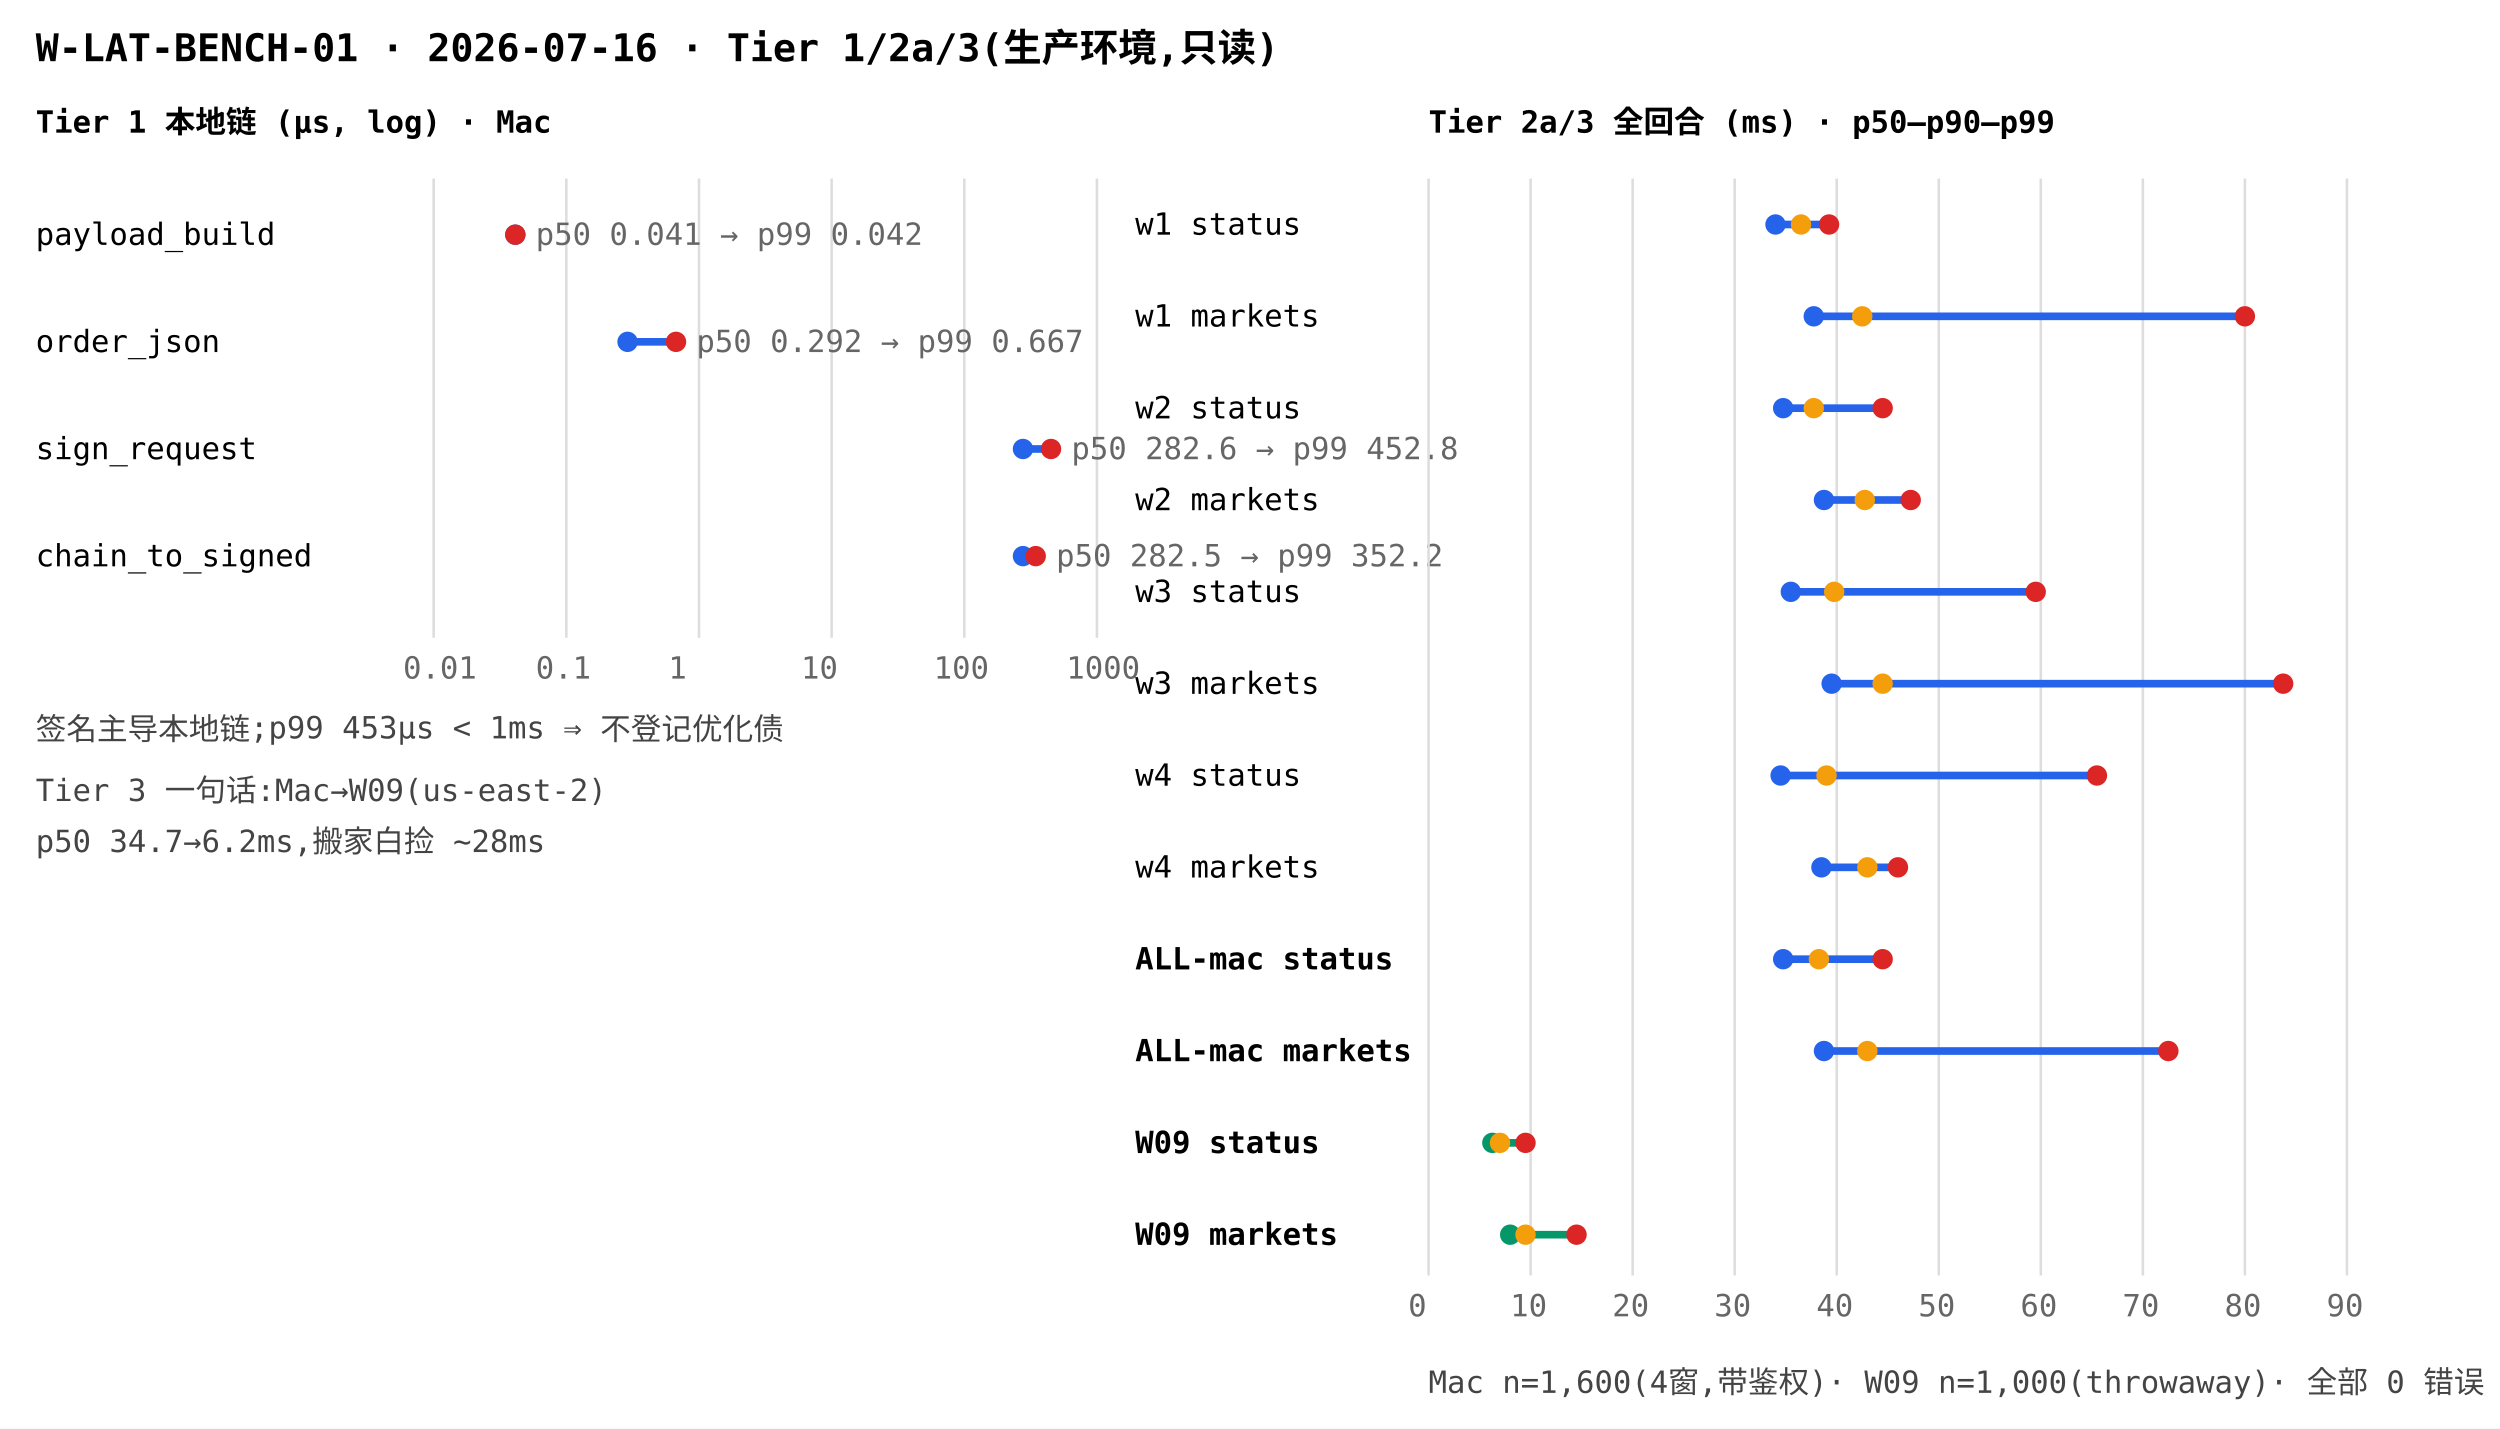
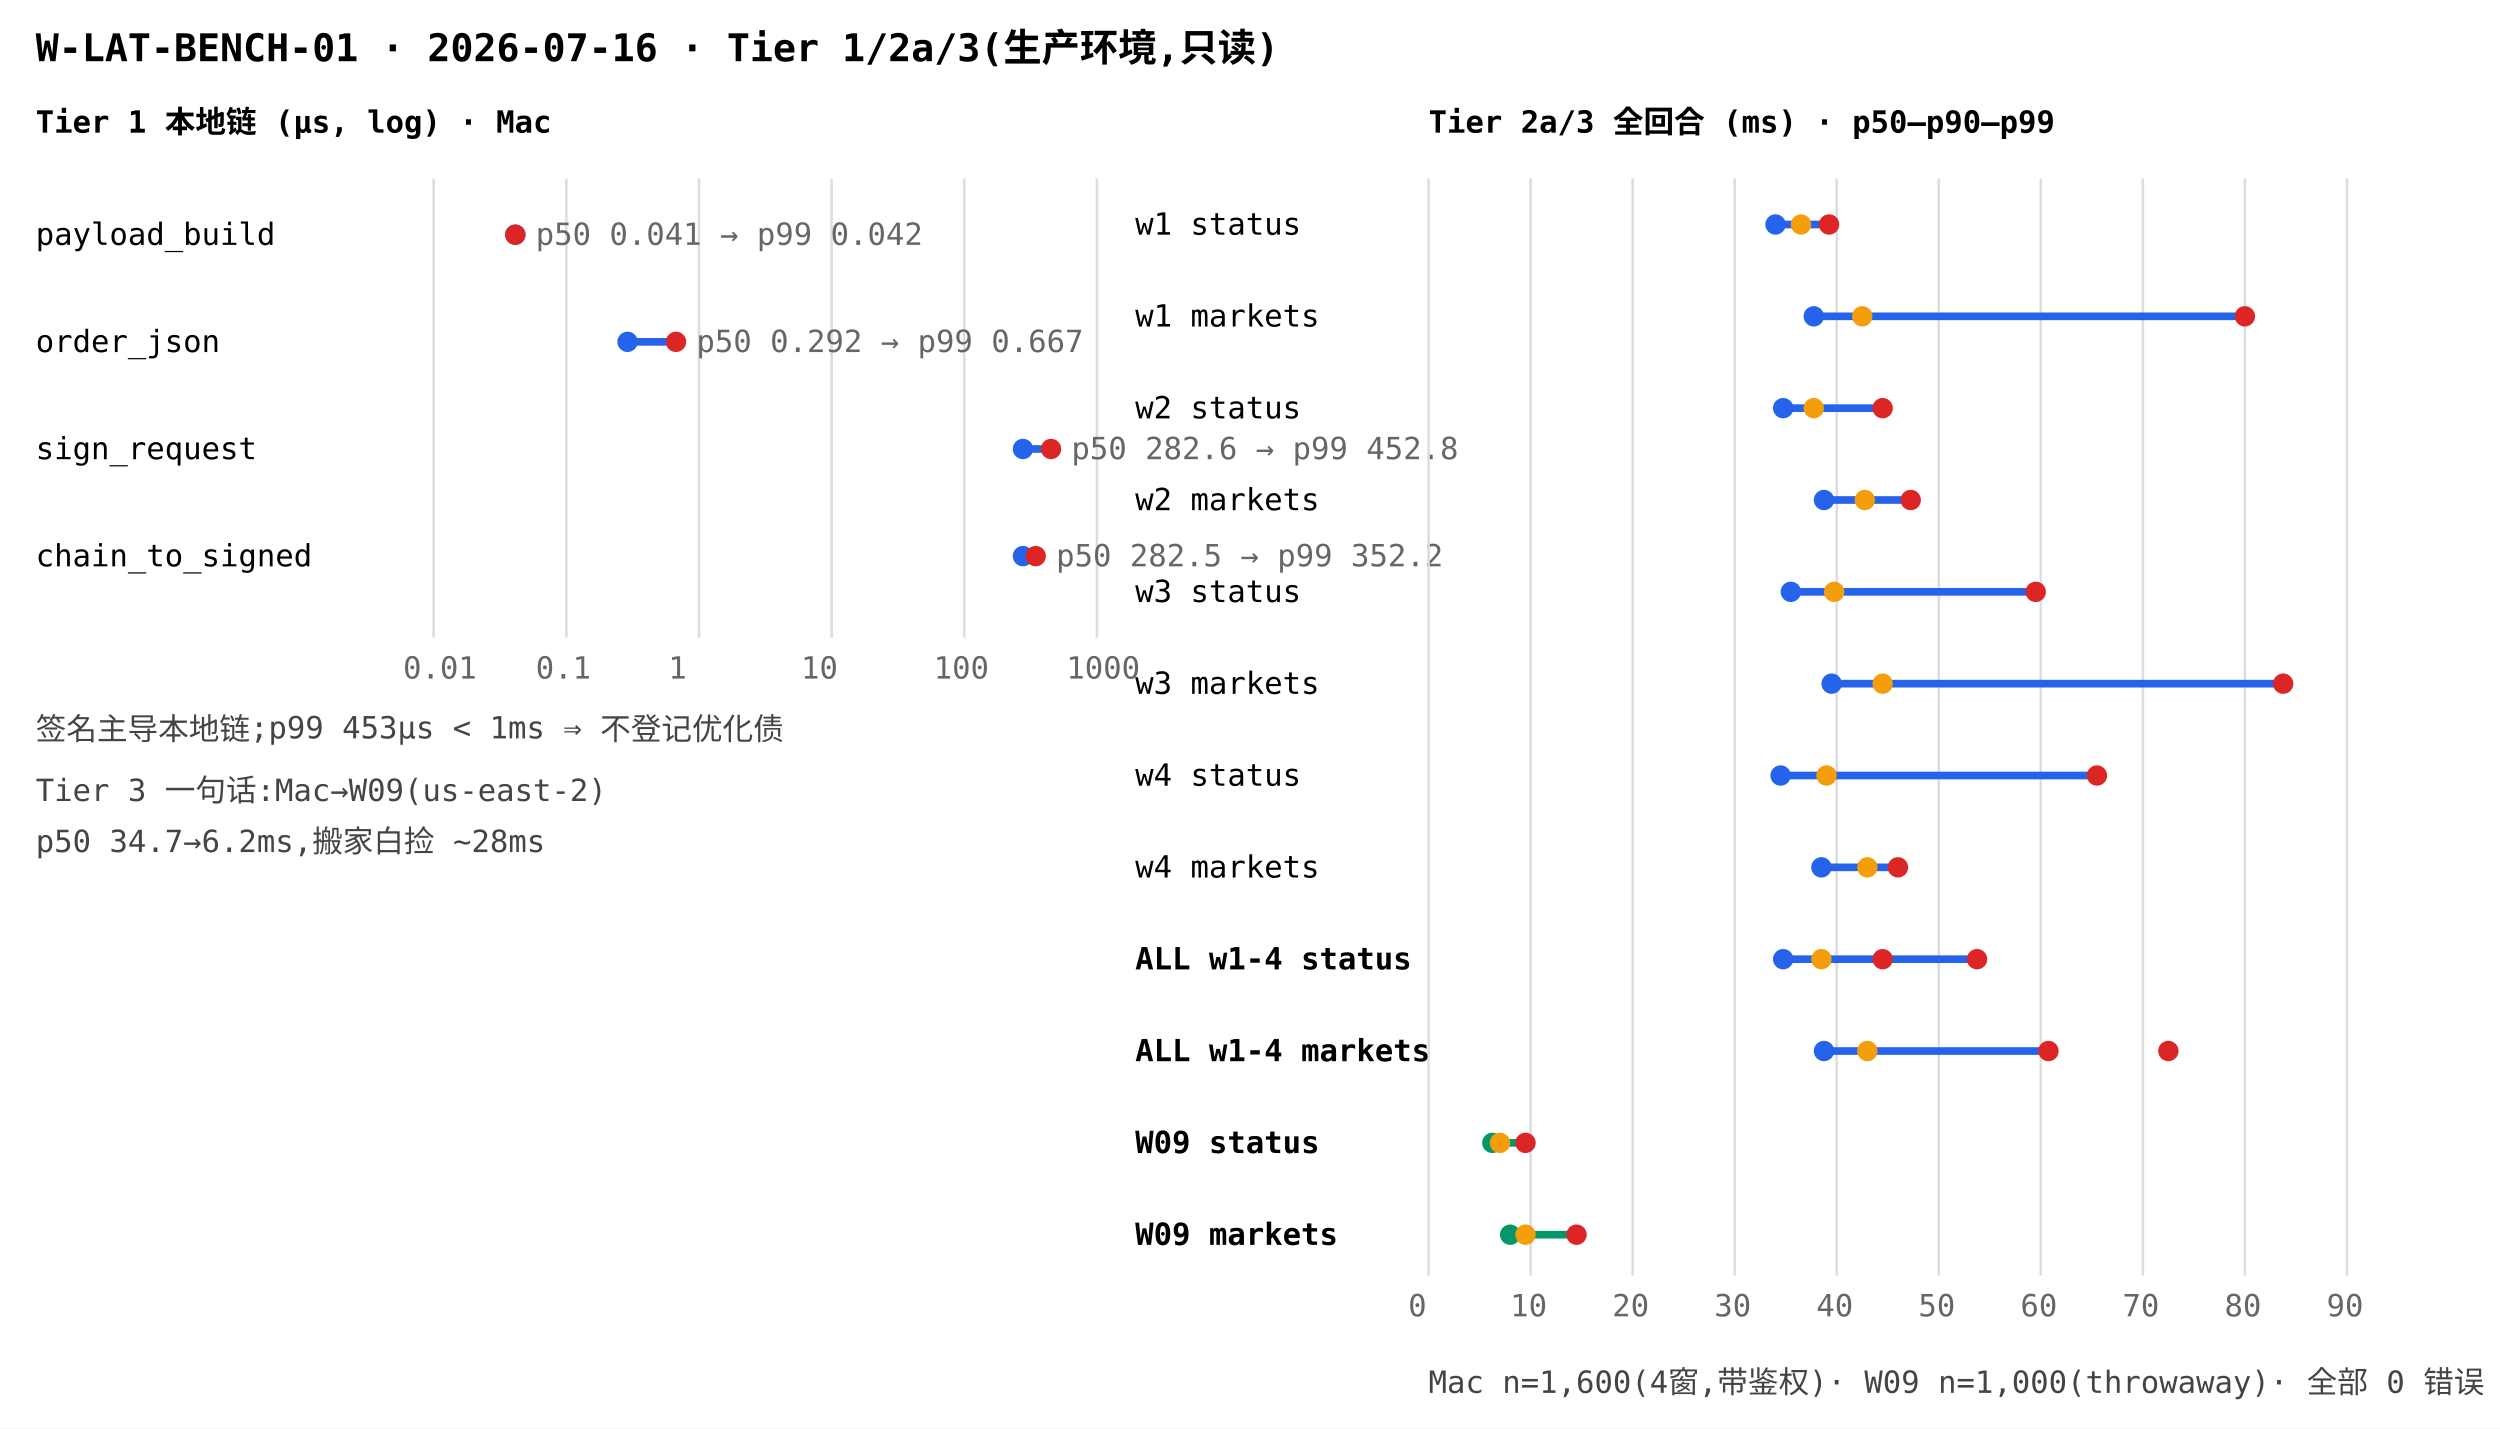
<svg xmlns="http://www.w3.org/2000/svg" width="980" height="560" font-family="Menlo,monospace" font-size="12">
  <rect width="980" height="560" fill="#ffffff" />
  <text x="14" y="24" font-size="15" font-weight="bold">W-LAT-BENCH-01 · 2026-07-16 · Tier 1/2a/3(生产环境,只读)</text>
  <text x="14" y="52" font-weight="bold">Tier 1 本地链 (µs, log) · Mac</text>
  <line x1="170" y1="70" x2="170" y2="250" stroke="#dddddd" />
  <text x="158" y="266" fill="#666666">0.01</text>
  <line x1="222" y1="70" x2="222" y2="250" stroke="#dddddd" />
  <text x="210" y="266" fill="#666666">0.1</text>
  <line x1="274" y1="70" x2="274" y2="250" stroke="#dddddd" />
  <text x="262" y="266" fill="#666666">1</text>
  <line x1="326" y1="70" x2="326" y2="250" stroke="#dddddd" />
  <text x="314" y="266" fill="#666666">10</text>
  <line x1="378" y1="70" x2="378" y2="250" stroke="#dddddd" />
  <text x="366" y="266" fill="#666666">100</text>
  <line x1="430" y1="70" x2="430" y2="250" stroke="#dddddd" />
  <text x="418" y="266" fill="#666666">1000</text>
  <text x="14" y="96">payload_build</text>
  <line x1="202" y1="92" x2="202" y2="92" stroke="#2563eb" stroke-width="3" />
  <circle cx="202" cy="92" r="4" fill="#2563eb" />
  <circle cx="202" cy="92" r="4" fill="#dc2626" />
  <text x="210" y="96" fill="#666666">p50 0.041 → p99 0.042</text>
  <text x="14" y="138">order_json</text>
  <line x1="246" y1="134" x2="265" y2="134" stroke="#2563eb" stroke-width="3" />
  <circle cx="246" cy="134" r="4" fill="#2563eb" />
  <circle cx="265" cy="134" r="4" fill="#dc2626" />
  <text x="273" y="138" fill="#666666">p50 0.292 → p99 0.667</text>
  <text x="14" y="180">sign_request</text>
  <line x1="401" y1="176" x2="412" y2="176" stroke="#2563eb" stroke-width="3" />
  <circle cx="401" cy="176" r="4" fill="#2563eb" />
  <circle cx="412" cy="176" r="4" fill="#dc2626" />
  <text x="420" y="180" fill="#666666">p50 282.6 → p99 452.8</text>
  <text x="14" y="222">chain_to_signed</text>
  <line x1="401" y1="218" x2="406" y2="218" stroke="#2563eb" stroke-width="3" />
  <circle cx="401" cy="218" r="4" fill="#2563eb" />
  <circle cx="406" cy="218" r="4" fill="#dc2626" />
  <text x="414" y="222" fill="#666666">p50 282.5 → p99 352.2</text>
  <text x="14" y="290" fill="#444444">签名主导本地链;p99 453µs &lt; 1ms ⇒ 不登记优化债</text>
  <text x="14" y="314" fill="#444444">Tier 3 一句话:Mac→W09(us-east-2)</text>
  <text x="14" y="334" fill="#444444">p50 34.7→6.2ms,搬家白捡 ~28ms</text>
  <text x="560" y="52" font-weight="bold">Tier 2a/3 全回合 (ms) · p50—p90—p99</text>
  <line x1="560" y1="70" x2="560" y2="500" stroke="#dddddd" />
  <text x="552" y="516" fill="#666666">0</text>
  <line x1="600" y1="70" x2="600" y2="500" stroke="#dddddd" />
  <text x="592" y="516" fill="#666666">10</text>
  <line x1="640" y1="70" x2="640" y2="500" stroke="#dddddd" />
  <text x="632" y="516" fill="#666666">20</text>
  <line x1="680" y1="70" x2="680" y2="500" stroke="#dddddd" />
  <text x="672" y="516" fill="#666666">30</text>
  <line x1="720" y1="70" x2="720" y2="500" stroke="#dddddd" />
  <text x="712" y="516" fill="#666666">40</text>
  <line x1="760" y1="70" x2="760" y2="500" stroke="#dddddd" />
  <text x="752" y="516" fill="#666666">50</text>
  <line x1="800" y1="70" x2="800" y2="500" stroke="#dddddd" />
  <text x="792" y="516" fill="#666666">60</text>
  <line x1="840" y1="70" x2="840" y2="500" stroke="#dddddd" />
  <text x="832" y="516" fill="#666666">70</text>
  <line x1="880" y1="70" x2="880" y2="500" stroke="#dddddd" />
  <text x="872" y="516" fill="#666666">80</text>
  <line x1="920" y1="70" x2="920" y2="500" stroke="#dddddd" />
  <text x="912" y="516" fill="#666666">90</text>
  <text x="445" y="92">w1 status</text>
  <line x1="696" y1="88" x2="717" y2="88" stroke="#2563eb" stroke-width="3" />
  <circle cx="696" cy="88" r="4" fill="#2563eb" />
  <circle cx="706" cy="88" r="4" fill="#f59e0b" />
  <circle cx="717" cy="88" r="4" fill="#dc2626" />
  <text x="445" y="128">w1 markets</text>
  <line x1="711" y1="124" x2="880" y2="124" stroke="#2563eb" stroke-width="3" />
  <circle cx="711" cy="124" r="4" fill="#2563eb" />
  <circle cx="730" cy="124" r="4" fill="#f59e0b" />
  <circle cx="880" cy="124" r="4" fill="#dc2626" />
  <text x="445" y="164">w2 status</text>
  <line x1="699" y1="160" x2="738" y2="160" stroke="#2563eb" stroke-width="3" />
  <circle cx="699" cy="160" r="4" fill="#2563eb" />
  <circle cx="711" cy="160" r="4" fill="#f59e0b" />
  <circle cx="738" cy="160" r="4" fill="#dc2626" />
  <text x="445" y="200">w2 markets</text>
  <line x1="715" y1="196" x2="749" y2="196" stroke="#2563eb" stroke-width="3" />
  <circle cx="715" cy="196" r="4" fill="#2563eb" />
  <circle cx="731" cy="196" r="4" fill="#f59e0b" />
  <circle cx="749" cy="196" r="4" fill="#dc2626" />
  <text x="445" y="236">w3 status</text>
  <line x1="702" y1="232" x2="798" y2="232" stroke="#2563eb" stroke-width="3" />
  <circle cx="702" cy="232" r="4" fill="#2563eb" />
  <circle cx="719" cy="232" r="4" fill="#f59e0b" />
  <circle cx="798" cy="232" r="4" fill="#dc2626" />
  <text x="445" y="272">w3 markets</text>
  <line x1="718" y1="268" x2="895" y2="268" stroke="#2563eb" stroke-width="3" />
  <circle cx="718" cy="268" r="4" fill="#2563eb" />
  <circle cx="738" cy="268" r="4" fill="#f59e0b" />
  <circle cx="895" cy="268" r="4" fill="#dc2626" />
  <text x="445" y="308">w4 status</text>
  <line x1="698" y1="304" x2="822" y2="304" stroke="#2563eb" stroke-width="3" />
  <circle cx="698" cy="304" r="4" fill="#2563eb" />
  <circle cx="716" cy="304" r="4" fill="#f59e0b" />
  <circle cx="822" cy="304" r="4" fill="#dc2626" />
  <text x="445" y="344">w4 markets</text>
  <line x1="714" y1="340" x2="744" y2="340" stroke="#2563eb" stroke-width="3" />
  <circle cx="714" cy="340" r="4" fill="#2563eb" />
  <circle cx="732" cy="340" r="4" fill="#f59e0b" />
  <circle cx="744" cy="340" r="4" fill="#dc2626" />
-   <text x="445" y="380" font-weight="bold">ALL-mac status</text>
-   <line x1="699" y1="376" x2="738" y2="376" stroke="#2563eb" stroke-width="3" />
+   <text x="445" y="380" font-weight="bold">ALL w1-4 status</text>
+   <line x1="699" y1="376" x2="775" y2="376" stroke="#2563eb" stroke-width="3" />
  <circle cx="699" cy="376" r="4" fill="#2563eb" />
-   <circle cx="713" cy="376" r="4" fill="#f59e0b" />
+   <circle cx="714" cy="376" r="4" fill="#f59e0b" />
+   <circle cx="775" cy="376" r="4" fill="#dc2626" />
  <circle cx="738" cy="376" r="4" fill="#dc2626" />
-   <text x="445" y="416" font-weight="bold">ALL-mac markets</text>
-   <line x1="715" y1="412" x2="850" y2="412" stroke="#2563eb" stroke-width="3" />
+   <text x="445" y="416" font-weight="bold">ALL w1-4 markets</text>
+   <line x1="715" y1="412" x2="803" y2="412" stroke="#2563eb" stroke-width="3" />
  <circle cx="715" cy="412" r="4" fill="#2563eb" />
  <circle cx="732" cy="412" r="4" fill="#f59e0b" />
+   <circle cx="803" cy="412" r="4" fill="#dc2626" />
  <circle cx="850" cy="412" r="4" fill="#dc2626" />
  <text x="445" y="452" font-weight="bold">W09 status</text>
  <line x1="585" y1="448" x2="598" y2="448" stroke="#059669" stroke-width="3" />
  <circle cx="585" cy="448" r="4" fill="#059669" />
  <circle cx="588" cy="448" r="4" fill="#f59e0b" />
  <circle cx="598" cy="448" r="4" fill="#dc2626" />
  <text x="445" y="488" font-weight="bold">W09 markets</text>
  <line x1="592" y1="484" x2="618" y2="484" stroke="#059669" stroke-width="3" />
  <circle cx="592" cy="484" r="4" fill="#059669" />
  <circle cx="598" cy="484" r="4" fill="#f59e0b" />
  <circle cx="618" cy="484" r="4" fill="#dc2626" />
  <text x="560" y="546" fill="#444444">Mac n=1,600(4窗,带鉴权)· W09 n=1,000(throwaway)· 全部 0 错误</text>
</svg>
